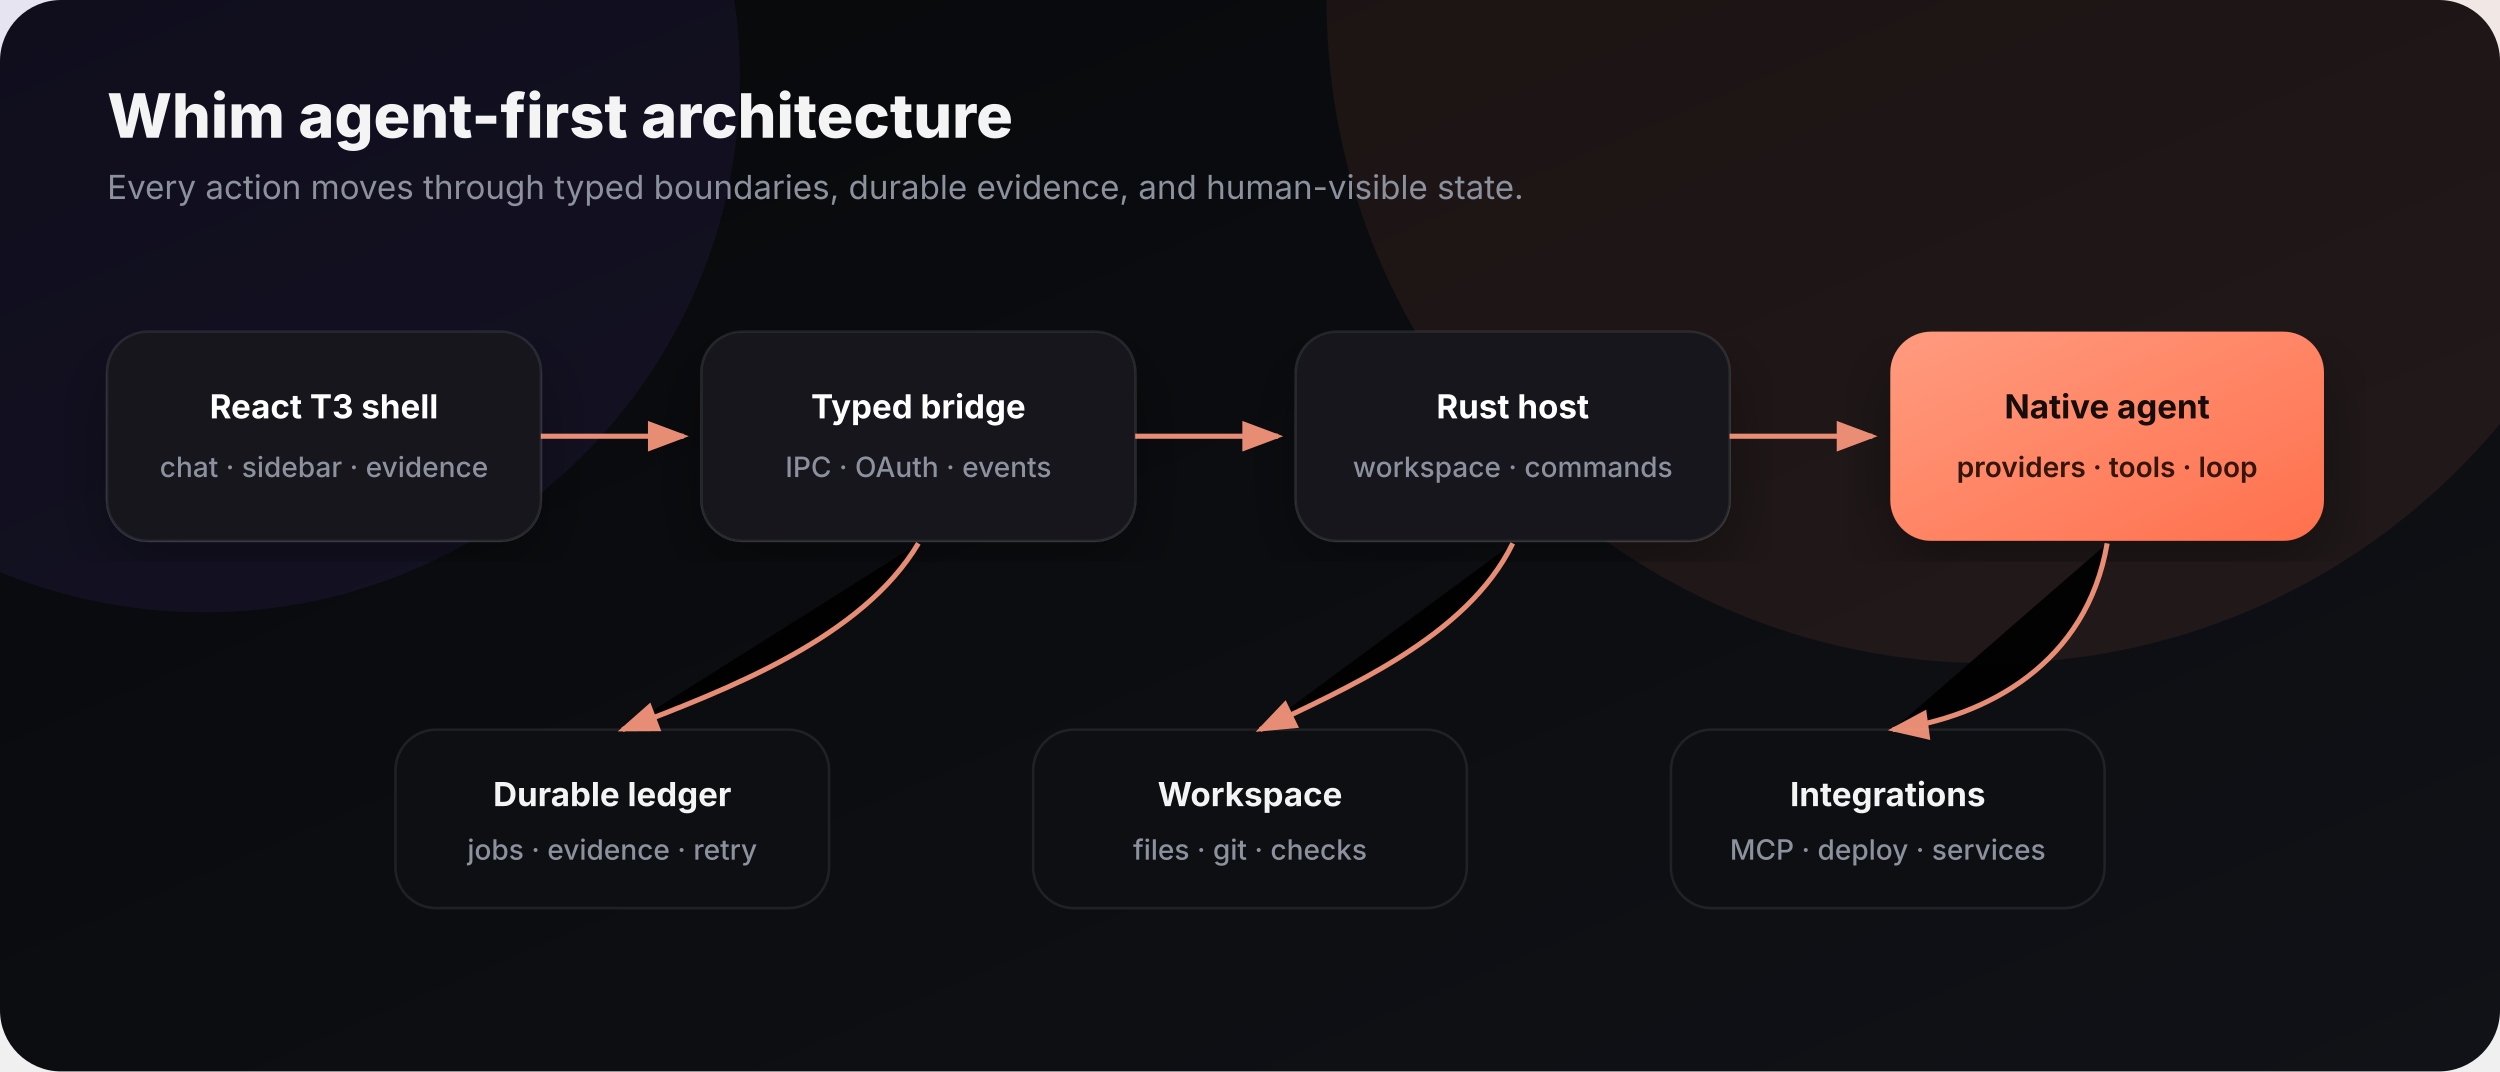
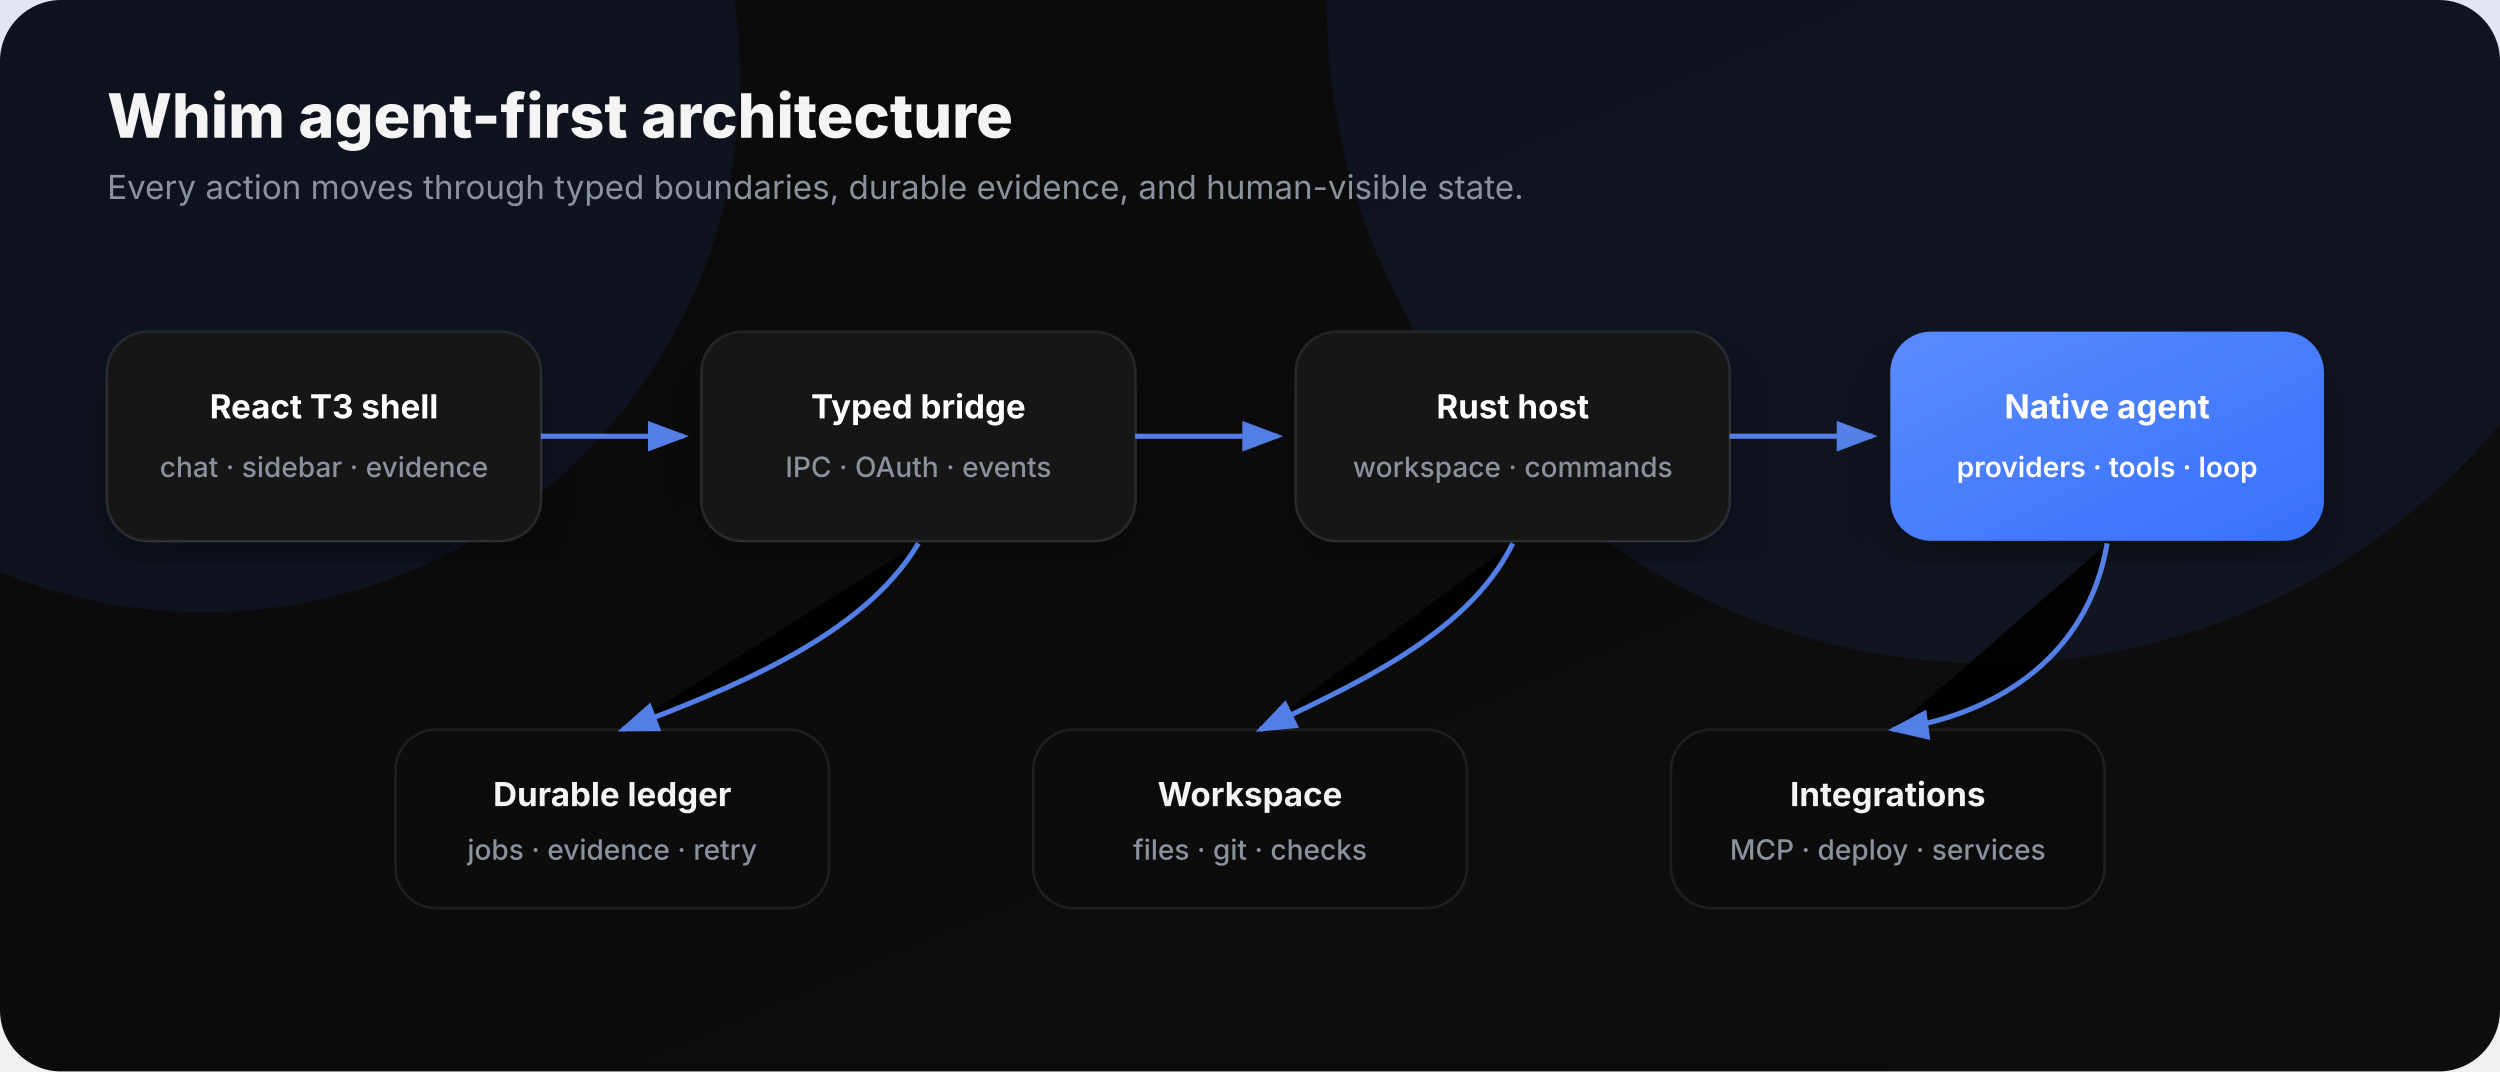
<svg xmlns="http://www.w3.org/2000/svg" width="980" height="420" viewBox="0 0 980 420" role="img" aria-labelledby="title desc">
  <defs>
    <linearGradient id="bg" x1="0" y1="0" x2="1" y2="1">
-       <stop stop-color="#07080a" />
-       <stop offset="1" stop-color="#101217" />
+       <stop stop-color="#0a0a0a" />
+       <stop offset="1" stop-color="#0e0e0f" />
    </linearGradient>
    <linearGradient id="hot" x1="0" y1="0" x2="1" y2="1">
-       <stop stop-color="#ff9b7f" />
-       <stop offset="1" stop-color="#ff704d" />
+       <stop stop-color="#5b8bfd" />
+       <stop offset="1" stop-color="#3670fb" />
    </linearGradient>
    <filter id="shadow">
      <feDropShadow dx="0" dy="10" stdDeviation="14" flood-color="#000" flood-opacity=".35" />
    </filter>
    <marker id="arrow" markerWidth="10" markerHeight="10" refX="7" refY="3" orient="auto" markerUnits="strokeWidth">
-       <path d="M0,0 L0,6 L8,3 z" fill="#ff9b7f" />
+       <path d="M0,0 L0,6 L8,3 z" fill="#5b8bfd" />
    </marker>
  </defs>
  <rect width="980" height="420" rx="24" fill="url(#bg)" />
-   <circle cx="780" cy="0" r="260" fill="#ff7a59" opacity=".08" />
-   <circle cx="80" cy="30" r="210" fill="#7d5cff" opacity=".08" />
+   <circle cx="780" cy="0" r="260" fill="#3670fb" opacity=".08" />
+   <circle cx="80" cy="30" r="210" fill="#3670fb" opacity=".08" />
  <text x="42" y="54" fill="#f4f4f5" font-family="Inter,Segoe UI,sans-serif" font-size="24" font-weight="800">Whim agent-first architecture</text>
  <text x="42" y="78" fill="#8b919d" font-family="Inter,Segoe UI,sans-serif" font-size="13">Every action moves through typed boundaries, durable evidence, and human-visible state.</text>
  <g font-family="Inter,Segoe UI,sans-serif" font-size="13" font-weight="700">
    <g filter="url(#shadow)">
-       <rect x="42" y="130" width="170" height="82" rx="16" fill="#12151b" stroke="#ffffff16" />
+       <rect x="42" y="130" width="170" height="82" rx="16" fill="#141416" stroke="#ffffff16" />
      <text x="127" y="164" text-anchor="middle" fill="#fff">React T3 shell</text>
      <text x="127" y="187" text-anchor="middle" fill="#8b919d" font-size="11" font-weight="500">chat · sidebar · evidence</text>
    </g>
    <g filter="url(#shadow)">
-       <rect x="275" y="130" width="170" height="82" rx="16" fill="#12151b" stroke="#ffffff16" />
+       <rect x="275" y="130" width="170" height="82" rx="16" fill="#141416" stroke="#ffffff16" />
      <text x="360" y="164" text-anchor="middle" fill="#fff">Typed bridge</text>
      <text x="360" y="187" text-anchor="middle" fill="#8b919d" font-size="11" font-weight="500">IPC · OAuth · events</text>
    </g>
    <g filter="url(#shadow)">
-       <rect x="508" y="130" width="170" height="82" rx="16" fill="#12151b" stroke="#ffffff16" />
+       <rect x="508" y="130" width="170" height="82" rx="16" fill="#141416" stroke="#ffffff16" />
      <text x="593" y="164" text-anchor="middle" fill="#fff">Rust host</text>
      <text x="593" y="187" text-anchor="middle" fill="#8b919d" font-size="11" font-weight="500">workspace · commands</text>
    </g>
    <g filter="url(#shadow)">
      <rect x="741" y="130" width="170" height="82" rx="16" fill="url(#hot)" />
-       <text x="826" y="164" text-anchor="middle" fill="#170b07">Native agent</text>
-       <text x="826" y="187" text-anchor="middle" fill="#35130b" font-size="11" font-weight="600">providers · tools · loop</text>
+       <text x="826" y="164" text-anchor="middle" fill="#ffffff">Native agent</text>
+       <text x="826" y="187" text-anchor="middle" fill="#ffffff" font-size="11" font-weight="600">providers · tools · loop</text>
    </g>
    <g>
-       <rect x="155" y="286" width="170" height="70" rx="16" fill="#0d0f13" stroke="#ffffff14" />
+       <rect x="155" y="286" width="170" height="70" rx="16" fill="#0c0c0d" stroke="#ffffff14" />
      <text x="240" y="316" text-anchor="middle" fill="#f4f4f5">Durable ledger</text>
      <text x="240" y="337" text-anchor="middle" fill="#8b919d" font-size="11" font-weight="500">jobs · evidence · retry</text>
    </g>
    <g>
-       <rect x="405" y="286" width="170" height="70" rx="16" fill="#0d0f13" stroke="#ffffff14" />
+       <rect x="405" y="286" width="170" height="70" rx="16" fill="#0c0c0d" stroke="#ffffff14" />
      <text x="490" y="316" text-anchor="middle" fill="#f4f4f5">Workspace</text>
      <text x="490" y="337" text-anchor="middle" fill="#8b919d" font-size="11" font-weight="500">files · git · checks</text>
    </g>
    <g>
-       <rect x="655" y="286" width="170" height="70" rx="16" fill="#0d0f13" stroke="#ffffff14" />
+       <rect x="655" y="286" width="170" height="70" rx="16" fill="#0c0c0d" stroke="#ffffff14" />
      <text x="740" y="316" text-anchor="middle" fill="#f4f4f5">Integrations</text>
      <text x="740" y="337" text-anchor="middle" fill="#8b919d" font-size="11" font-weight="500">MCP · deploy · services</text>
    </g>
  </g>
-   <g stroke="#ff9b7f" stroke-width="2" marker-end="url(#arrow)" opacity=".9">
+   <g stroke="#5b8bfd" stroke-width="2" marker-end="url(#arrow)" opacity=".9">
    <path d="M212 171H268" />
    <path d="M445 171H501" />
    <path d="M678 171H734" />
    <path d="M826 213C818 260 779 281 742 286" />
    <path d="M593 213C575 250 527 270 494 286" />
    <path d="M360 213C338 250 286 270 244 286" />
  </g>
</svg>
